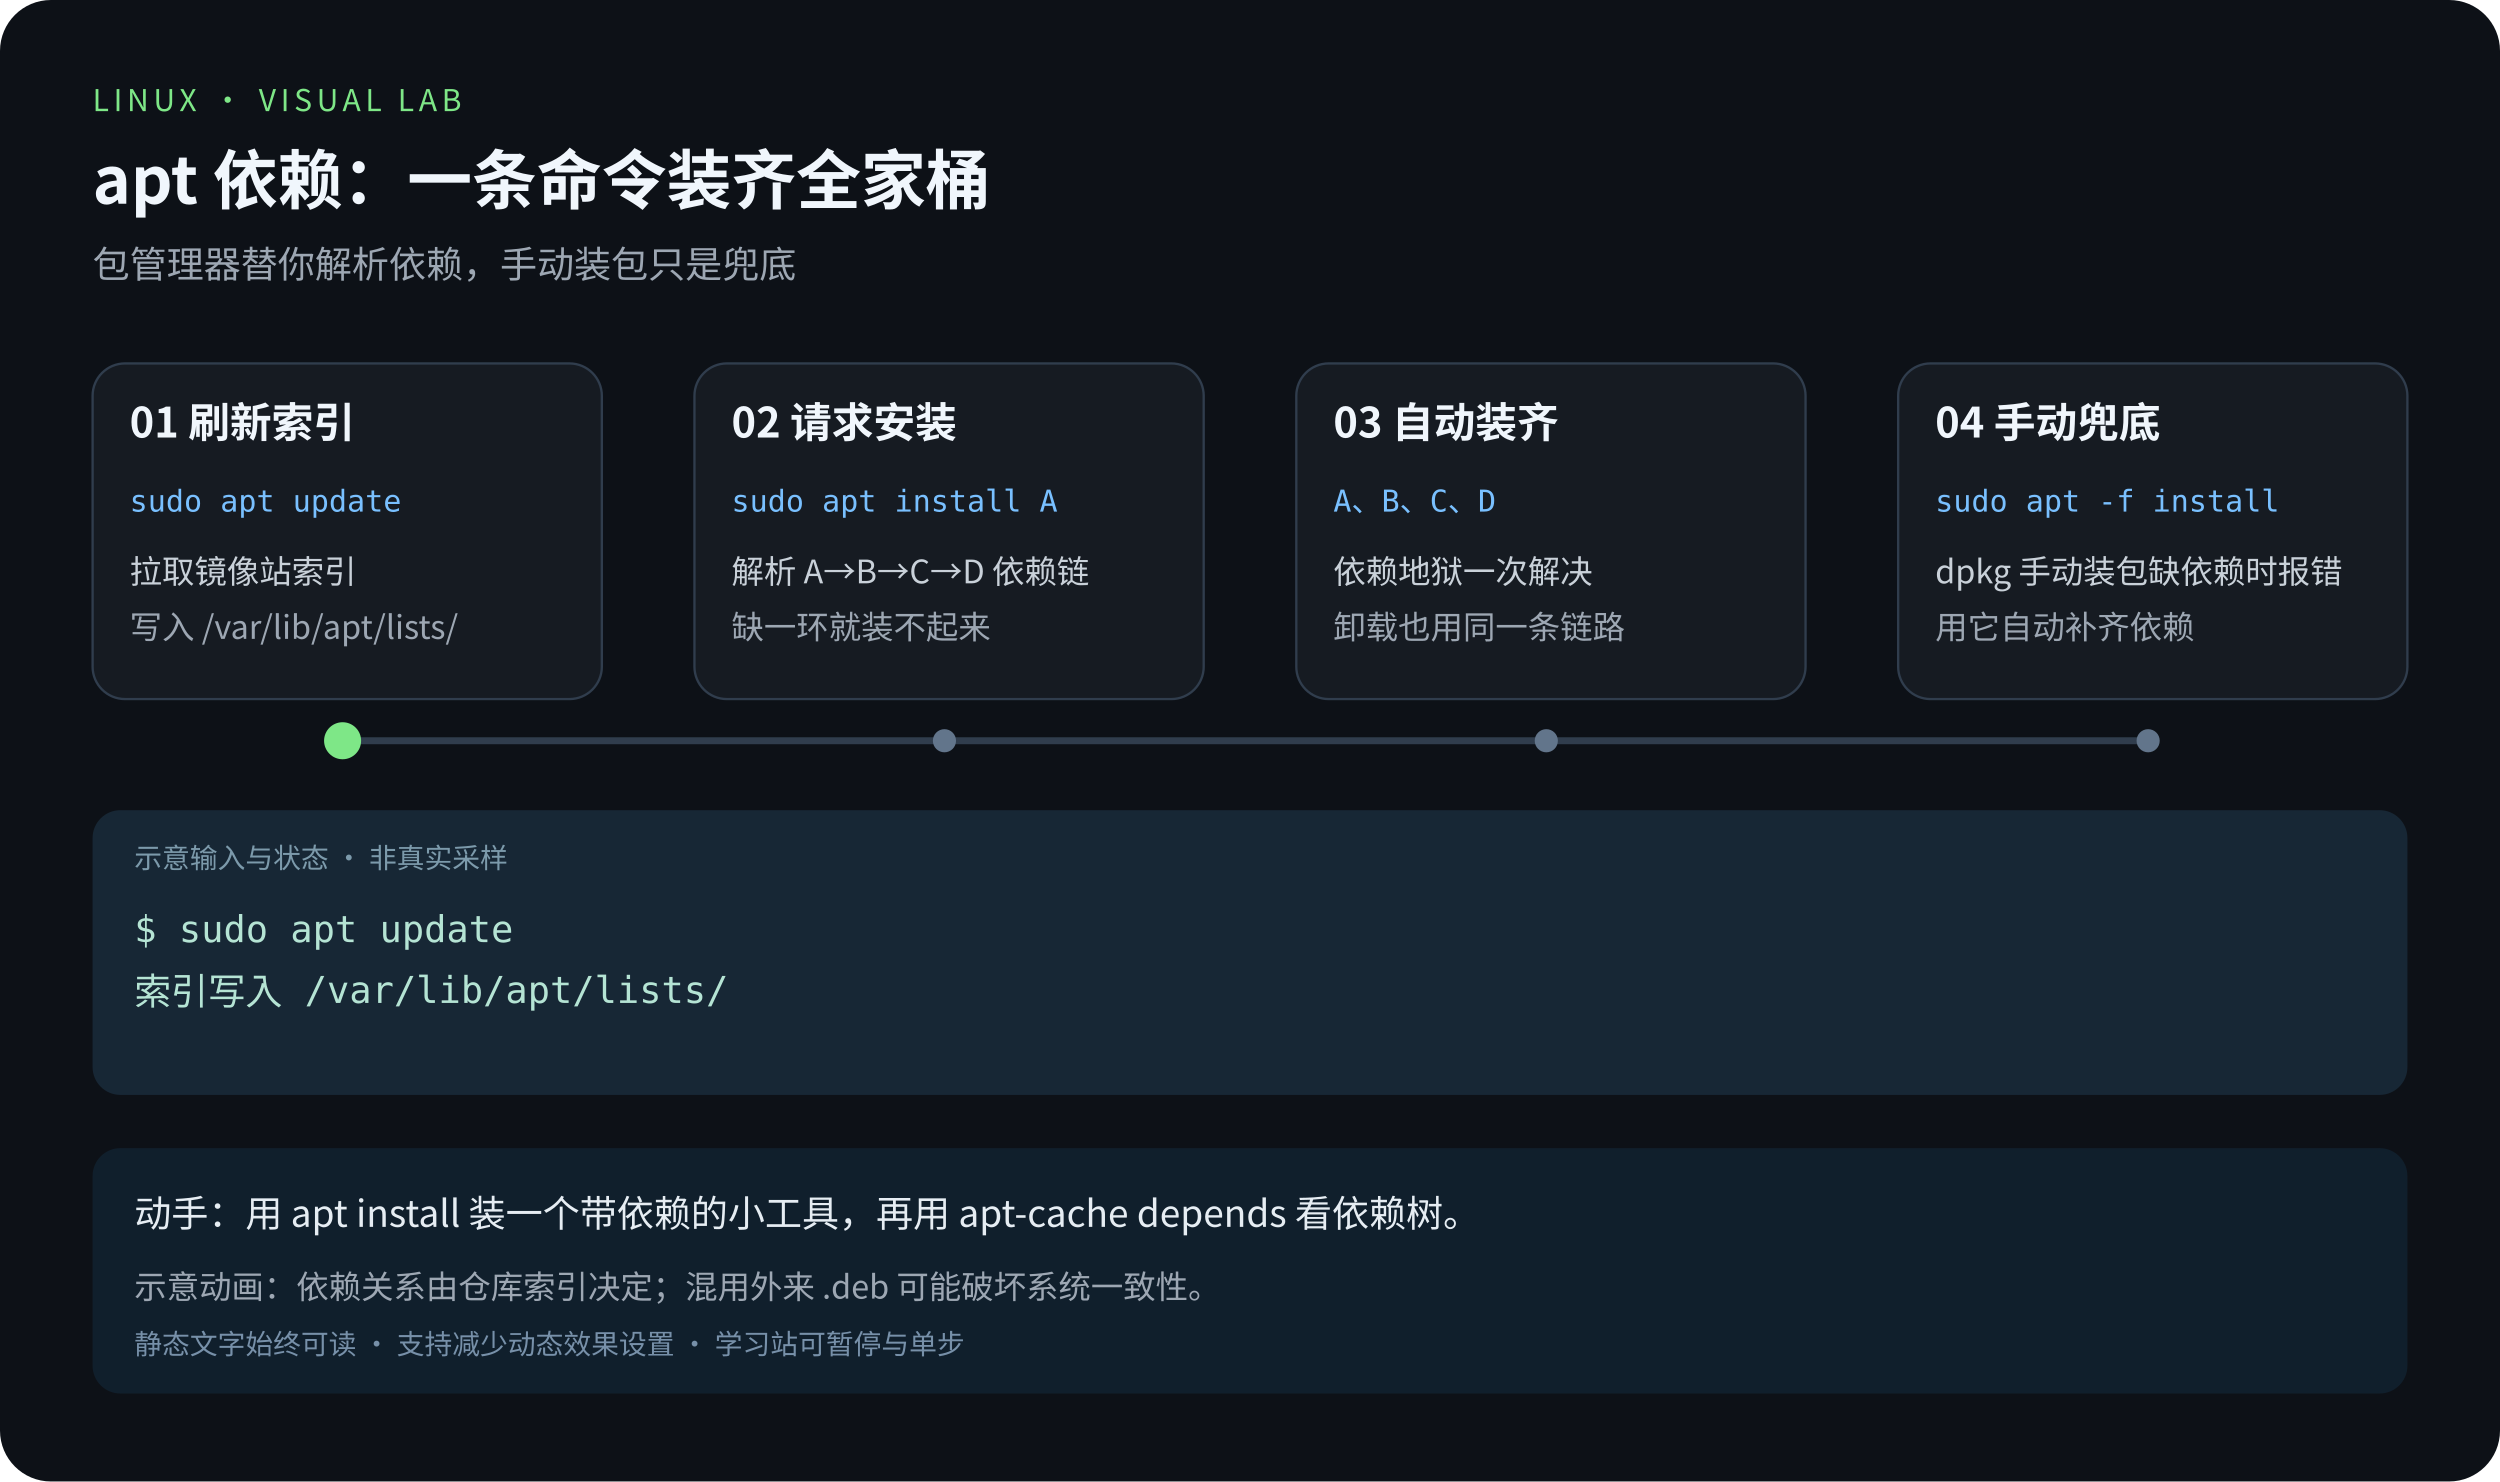
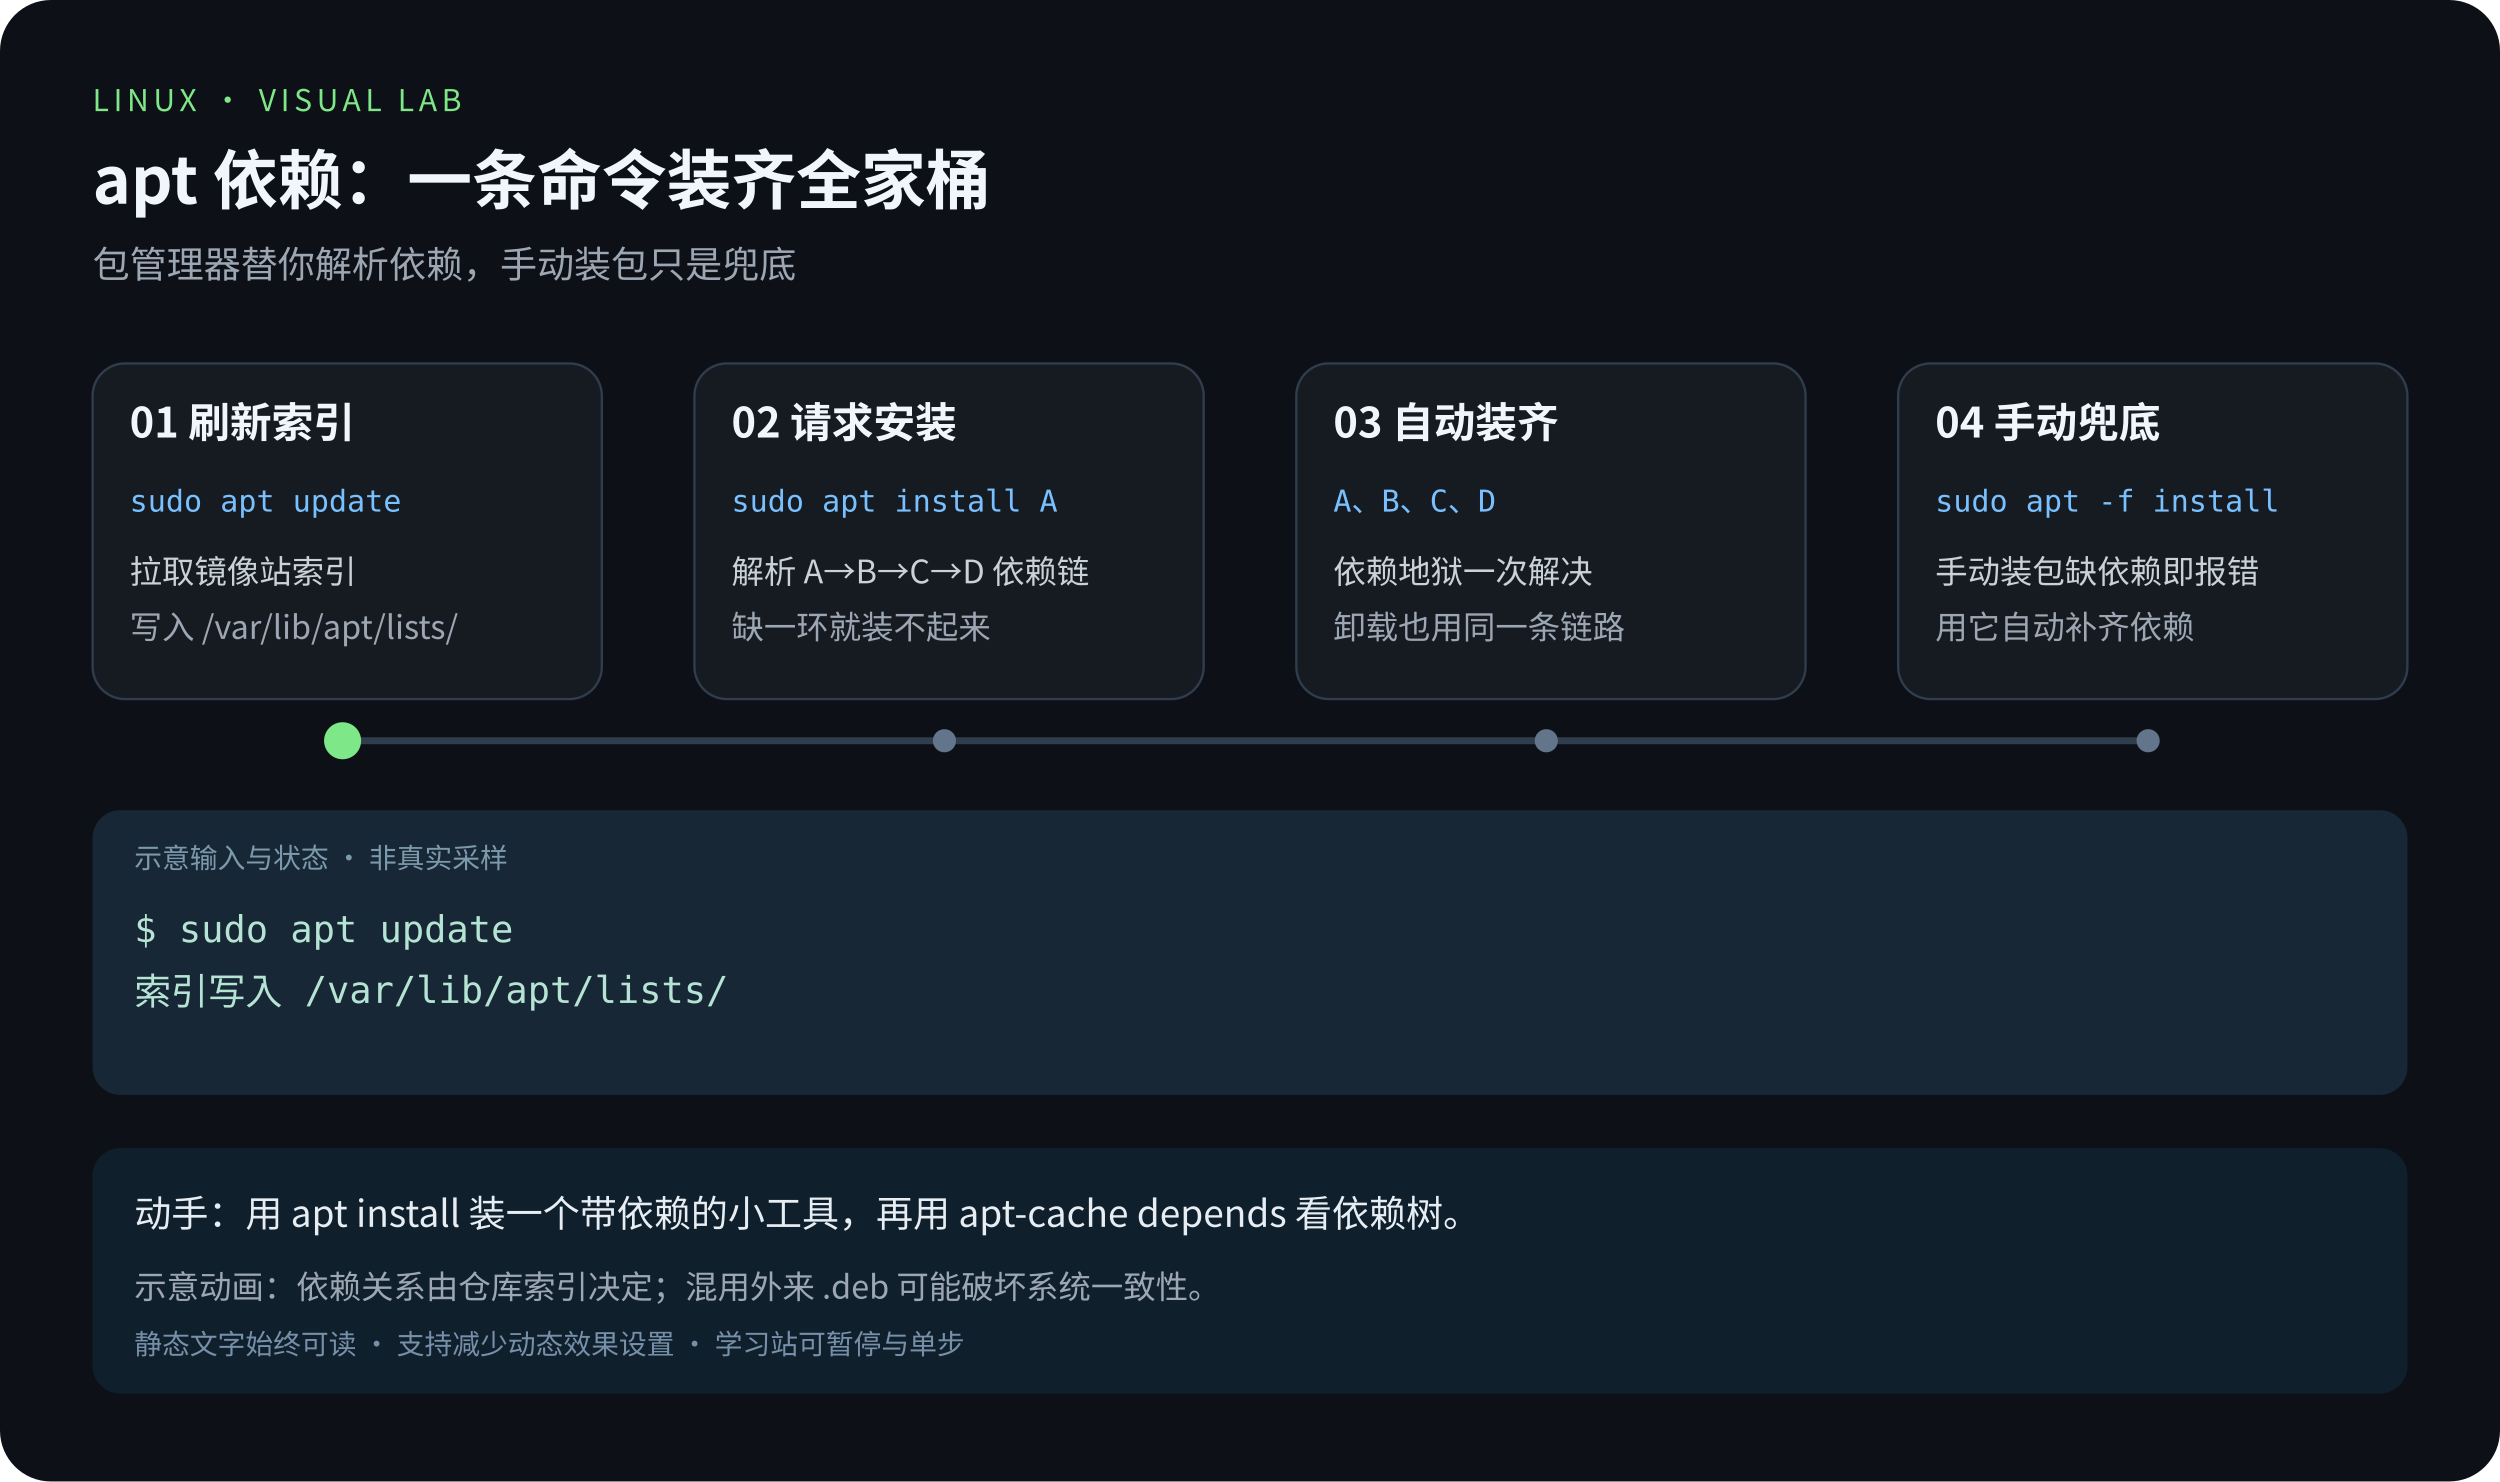
<svg xmlns="http://www.w3.org/2000/svg" width="1080" height="640" viewBox="0 0 1080 640" role="img" aria-labelledby="title desc">
  <style>
text{font-family:"Noto Sans CJK SC","Microsoft YaHei",sans-serif}
.code{font-family:Consolas,monospace}
.focus{opacity:0}
.output{opacity:0}.output.phase-0{opacity:1}
@keyframes step0{0%,24.9%{opacity:1}25%,100%{opacity:0}}.phase-0{animation:step0 12s linear 3}@keyframes step1{0%,24.9%{opacity:0}25%,49.9%{opacity:1}50%,100%{opacity:0}}.phase-1{animation:step1 12s linear 3}@keyframes step2{0%,49.9%{opacity:0}50%,74.9%{opacity:1}75%,100%{opacity:0}}.phase-2{animation:step2 12s linear 3}@keyframes step3{0%,74.9%{opacity:0}75%,100%{opacity:1}}.phase-3{animation:step3 12s linear 3}
@keyframes travel{0%,15%{transform:translateX(0)}25%,40%{transform:translateX(260px)}50%,65%{transform:translateX(520px)}75%,100%{transform:translateX(780px)}}
.token{animation:travel 12s ease-in-out 3}
@media (prefers-reduced-motion:reduce){.focus,.token,.output{animation:none}.token{display:none}}
</style>
  <rect width="1080" height="640" rx="22" fill="#0d1117" />
  <text x="40" y="48" fill="#7ee787" font-size="13" letter-spacing="2">LINUX · VISUAL LAB</text>
  <text x="40" y="88" fill="#f0f6fc" font-size="28" font-weight="bold">apt 依赖：一条命令装齐全家桶</text>
  <text x="40" y="120" fill="#9da7b3" font-size="16">包管理器替你解析依赖，手动装包只是兜底</text>
  <path d="M148 320 H928" fill="none" stroke="#303d4d" stroke-width="3" />
  <g>
    <rect x="40" y="157" width="220" height="145" rx="14" fill="#161b22" stroke="#303d4d" />
    <rect class="focus phase-0" x="40" y="157" width="220" height="145" rx="14" fill="none" stroke="#58a6ff" stroke-width="3" />
    <text x="56" y="189" fill="#f0f6fc" font-size="18" font-weight="bold">01 刷新索引</text>
    <text class="code" x="56" y="221" fill="#79c0ff" font-size="13">sudo apt update</text>
    <text x="56" y="252" fill="#c9d1d9" font-size="14">拉取镜像站索引</text>
    <text x="56" y="276" fill="#9da7b3" font-size="14">写入 /var/lib/apt/lists/</text>
    <circle cx="148" cy="320" r="5" fill="#62758b" />
  </g>
  <g>
    <rect x="300" y="157" width="220" height="145" rx="14" fill="#161b22" stroke="#303d4d" />
    <rect class="focus phase-1" x="300" y="157" width="220" height="145" rx="14" fill="none" stroke="#58a6ff" stroke-width="3" />
    <text x="316" y="189" fill="#f0f6fc" font-size="18" font-weight="bold">02 请求安装</text>
    <text class="code" x="316" y="221" fill="#79c0ff" font-size="13">sudo apt install A</text>
    <text x="316" y="252" fill="#c9d1d9" font-size="14">解析 A→B→C→D 依赖链</text>
    <text x="316" y="276" fill="#9da7b3" font-size="14">缺一环就装不起来</text>
    <circle cx="408" cy="320" r="5" fill="#62758b" />
  </g>
  <g>
    <rect x="560" y="157" width="220" height="145" rx="14" fill="#161b22" stroke="#303d4d" />
    <rect class="focus phase-2" x="560" y="157" width="220" height="145" rx="14" fill="none" stroke="#58a6ff" stroke-width="3" />
    <text x="576" y="189" fill="#f0f6fc" font-size="18" font-weight="bold">03 自动装齐</text>
    <text class="code" x="576" y="221" fill="#79c0ff" font-size="13">A、B、C、D</text>
    <text x="576" y="252" fill="#c9d1d9" font-size="14">依赖地狱一次解决</text>
    <text x="576" y="276" fill="#9da7b3" font-size="14">卸载也用同一条链路</text>
    <circle cx="668" cy="320" r="5" fill="#62758b" />
  </g>
  <g>
    <rect x="820" y="157" width="220" height="145" rx="14" fill="#161b22" stroke="#303d4d" />
    <rect class="focus phase-3" x="820" y="157" width="220" height="145" rx="14" fill="none" stroke="#58a6ff" stroke-width="3" />
    <text x="836" y="189" fill="#f0f6fc" font-size="18" font-weight="bold">04 手动兜底</text>
    <text class="code" x="836" y="221" fill="#79c0ff" font-size="13">sudo apt -f install</text>
-     <text x="836" y="252" fill="#c9d1d9" font-size="14">dpkg 手动装包缺依赖时报错</text>
+     <text x="836" y="252" fill="#c9d1d9" font-size="14">手动装包缺依赖即报错</text>
    <text x="836" y="276" fill="#9da7b3" font-size="14">用它自动补齐依赖</text>
    <circle cx="928" cy="320" r="5" fill="#62758b" />
  </g>
  <rect x="40" y="350" width="1000" height="123" rx="12" fill="#172735" />
  <text x="58" y="375" fill="#7c9aab" font-size="12">示意输入与状态 · 非真实采样</text>
  <g class="output phase-0">
    <text class="code" x="58" y="407" fill="#b5e4d4" font-size="16">$ sudo apt update</text>
    <text class="code" x="58" y="434" fill="#b5e4d4" font-size="16">索引写入 /var/lib/apt/lists/</text>
  </g>
  <g class="output phase-1">
    <text class="code" x="58" y="407" fill="#b5e4d4" font-size="16">$ sudo apt install A</text>
    <text class="code" x="58" y="434" fill="#b5e4d4" font-size="16">解析：A → B → C → D</text>
  </g>
  <g class="output phase-2">
    <text class="code" x="58" y="407" fill="#b5e4d4" font-size="16">A、B、C、D 一次装齐</text>
    <text class="code" x="58" y="434" fill="#b5e4d4" font-size="16">版本冲突由仓库索引判定</text>
  </g>
  <g class="output phase-3">
    <text class="code" x="58" y="407" fill="#b5e4d4" font-size="16">dpkg -i app.deb → 依赖不满足</text>
    <text class="code" x="58" y="434" fill="#b5e4d4" font-size="16">apt -f install 自动补齐</text>
  </g>
  <circle class="token" cx="148" cy="320" r="8" fill="#7ee787" />
  <rect x="40" y="496" width="1000" height="106" rx="12" fill="#101f2c" />
  <text x="58" y="530" fill="#e6edf3" font-size="16">动手：用 apt install 装一个带依赖的小工具，再用 apt-cache depends 看依赖树。</text>
  <text x="58" y="561" fill="#9da7b3" font-size="14">示意动画：依赖关系由仓库索引决定；混用外来 .deb 可能破坏系统一致性。</text>
  <text x="58" y="585" fill="#7790a9" font-size="12">静态文字始终可读 · 支持减少动态效果设置 · 学习站可暂停与单步</text>
</svg>
